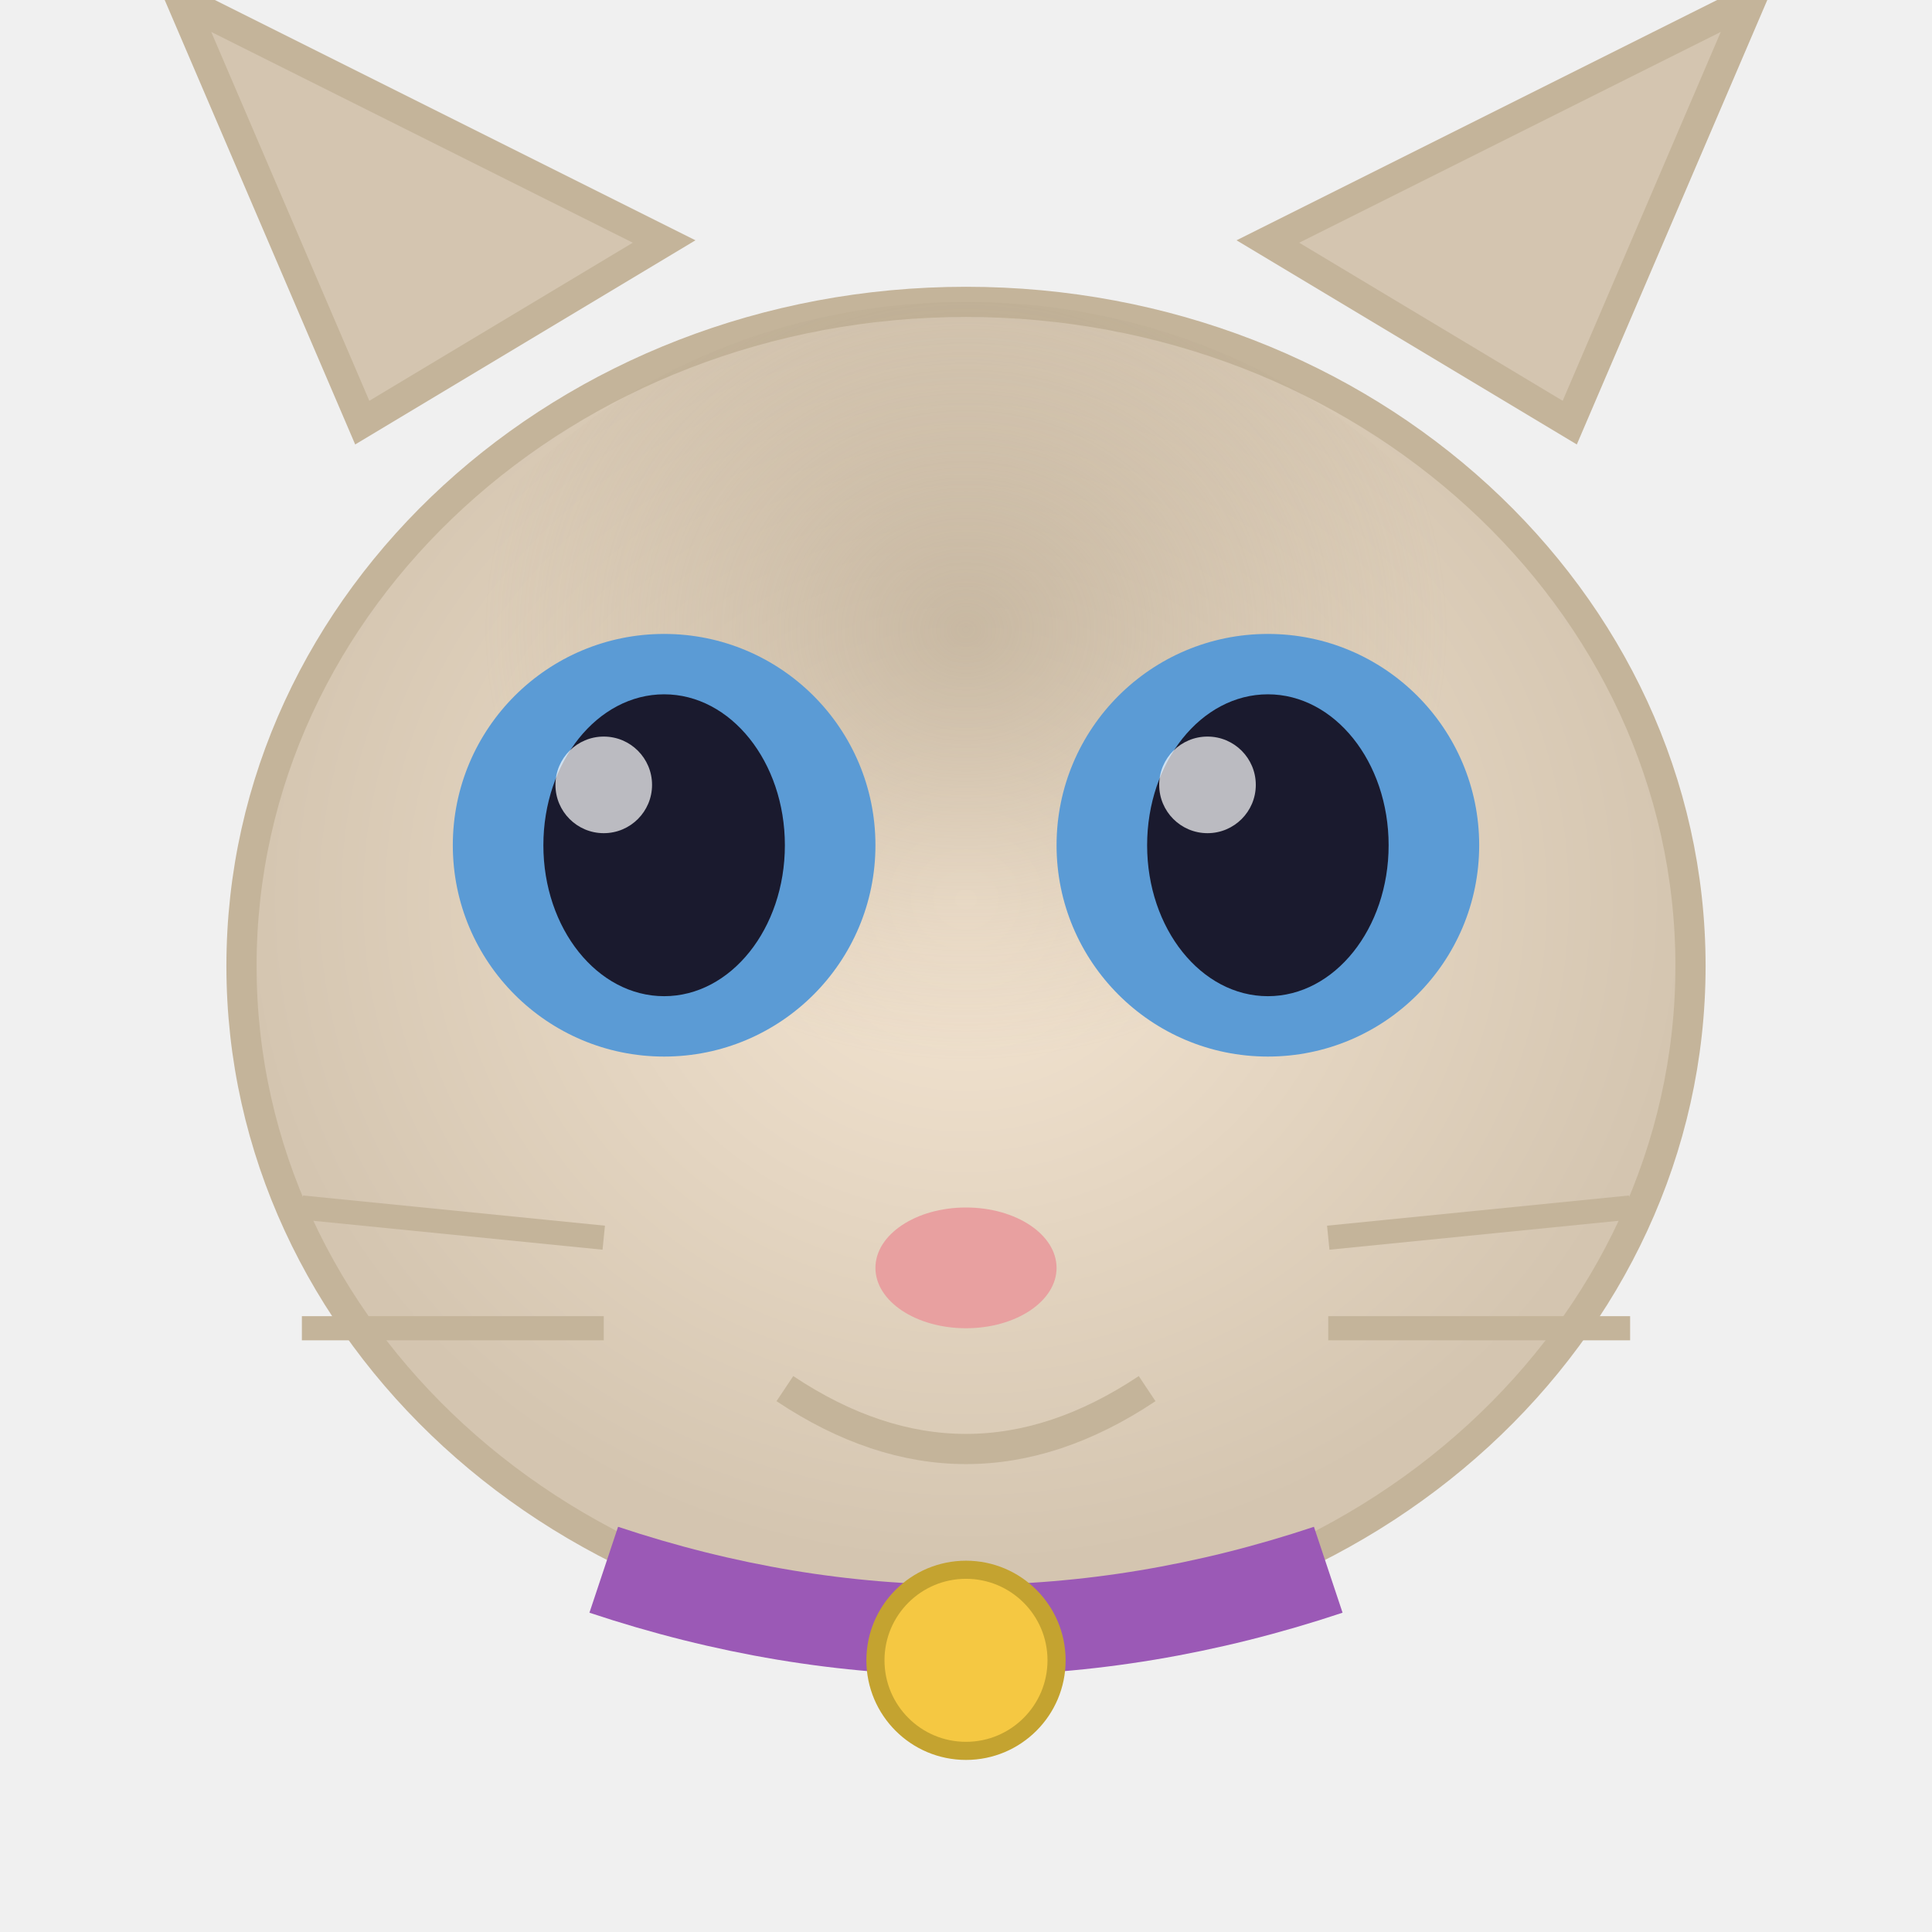
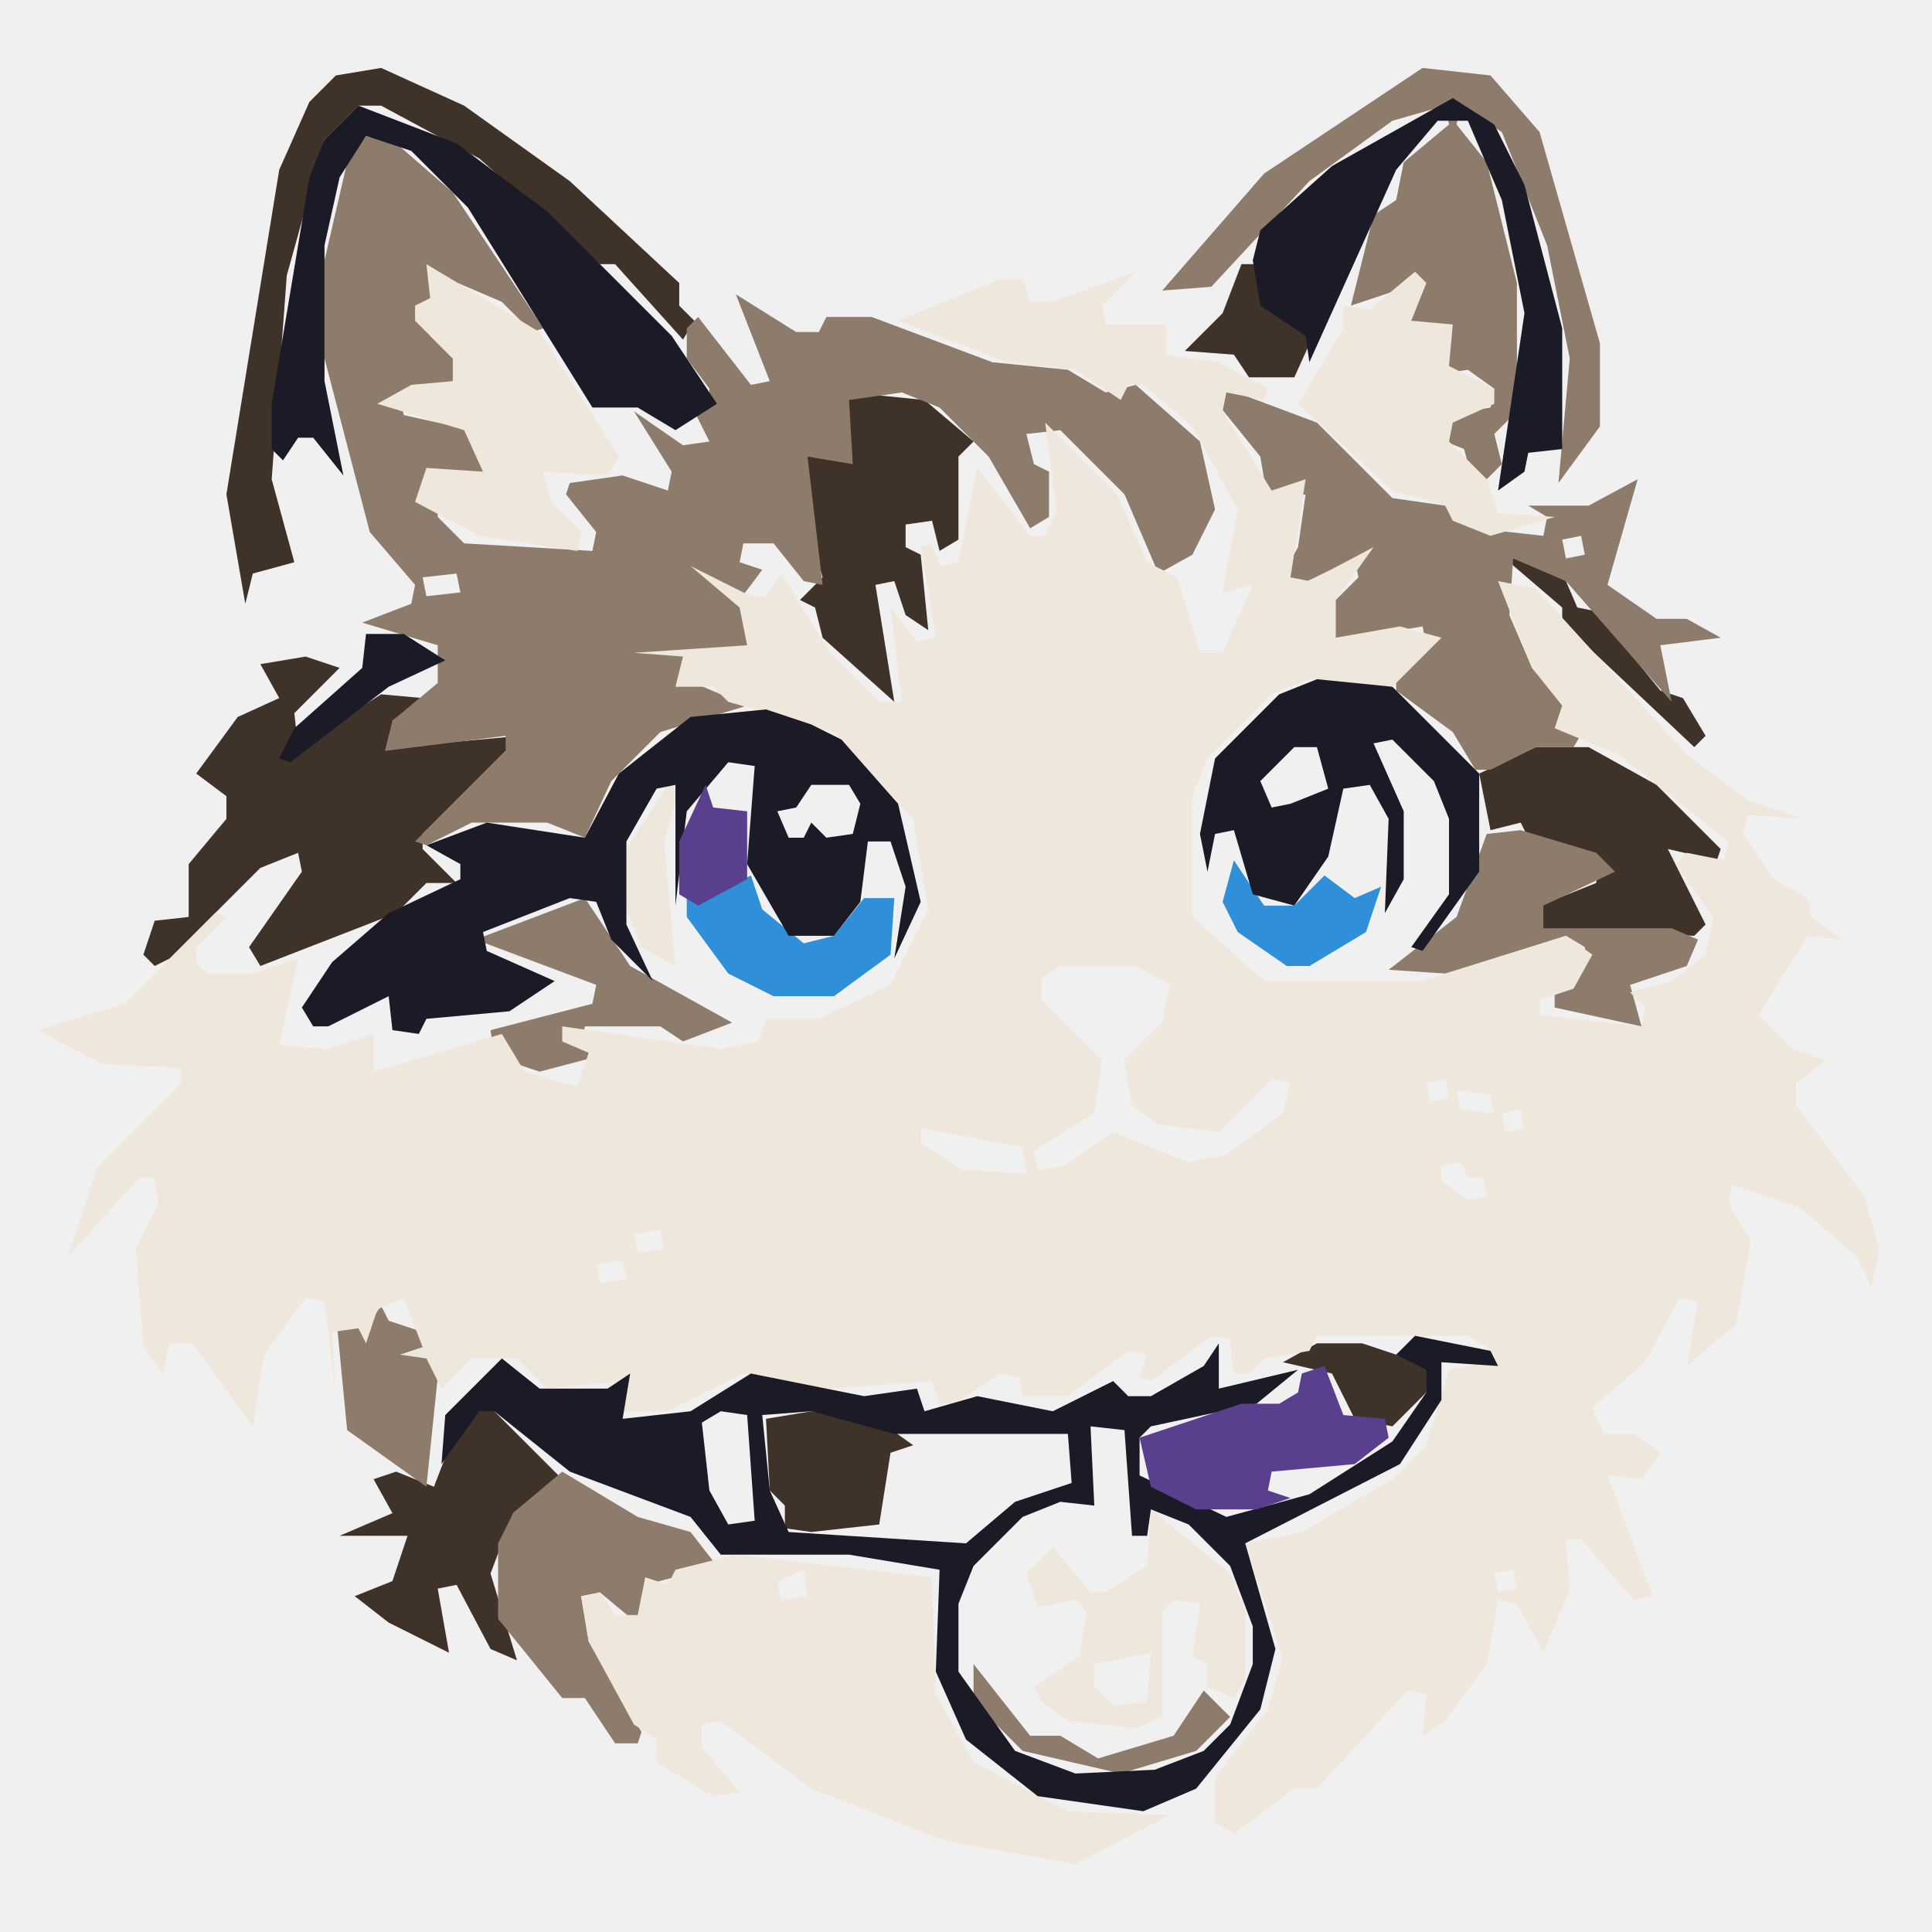
- <svg xmlns="http://www.w3.org/2000/svg" viewBox="0 0 32 32" width="32" height="32">
-   <defs>
-     <radialGradient id="face" cx="50%" cy="45%" r="50%">
-       <stop offset="0%" stop-color="#f5e6d3" />
-       <stop offset="100%" stop-color="#d4c5b0" />
-     </radialGradient>
-     <radialGradient id="marking" cx="50%" cy="30%" r="40%">
-       <stop offset="0%" stop-color="#a89880" stop-opacity="0.5" />
-       <stop offset="100%" stop-color="#a89880" stop-opacity="0" />
-     </radialGradient>
-   </defs>
-   <ellipse cx="16" cy="16" rx="12" ry="11" fill="url(#face)" stroke="#c4b49a" stroke-width="0.5" />
-   <polygon points="6,7 3,0 11,4" fill="#d4c5b0" stroke="#c4b49a" stroke-width="0.5" />
-   <polygon points="26,7 29,0 21,4" fill="#d4c5b0" stroke="#c4b49a" stroke-width="0.5" />
-   <ellipse cx="16" cy="14" rx="10" ry="9" fill="url(#marking)" />
-   <ellipse cx="11" cy="14" rx="3.5" ry="3.5" fill="#5b9bd5" />
-   <ellipse cx="21" cy="14" rx="3.5" ry="3.5" fill="#5b9bd5" />
-   <ellipse cx="11" cy="14" rx="2" ry="2.5" fill="#1a1a2e" />
-   <ellipse cx="21" cy="14" rx="2" ry="2.5" fill="#1a1a2e" />
-   <circle cx="10" cy="13" r="0.8" fill="white" opacity="0.7" />
-   <circle cx="20" cy="13" r="0.8" fill="white" opacity="0.7" />
-   <ellipse cx="16" cy="21" rx="1.5" ry="1" fill="#e8a0a0" />
-   <path d="M13,23 Q16,25 19,23" fill="none" stroke="#c4b49a" stroke-width="0.5" />
-   <line x1="5" y1="20" x2="10" y2="20.5" stroke="#c4b49a" stroke-width="0.4" />
-   <line x1="5" y1="22" x2="10" y2="22" stroke="#c4b49a" stroke-width="0.4" />
-   <line x1="27" y1="20" x2="22" y2="20.5" stroke="#c4b49a" stroke-width="0.4" />
-   <line x1="27" y1="22" x2="22" y2="22" stroke="#c4b49a" stroke-width="0.4" />
-   <path d="M10,26 Q16,28 22,26" fill="none" stroke="#9b59b6" stroke-width="1.5" />
-   <circle cx="16" cy="27.5" r="1.5" fill="#f5c842" stroke="#c4a330" stroke-width="0.3" />
+ <svg xmlns="http://www.w3.org/2000/svg" viewBox="0 0 256 256" width="256" height="256" role="img" aria-label="PurrCode">
+   <path fill="#3f3229" fill-rule="evenodd" d="M32.50 80.00 L30.00 65.50 L37.00 22.50 L41.00 13.50 L44.50 10.00 L50.50 9.00 L61.50 14.00 L75.50 24.00 L90.00 37.50 L90.00 40.50 L92.00 42.50 L90.50 45.00 L81.50 35.00 L79.50 35.00 L63.50 21.00 L50.50 14.00 L47.50 14.00 L43.00 18.50 L38.00 36.50 L36.00 63.50 L39.00 74.50 L33.50 76.00 L32.50 80.00 Z M171.50 50.00 L165.50 50.00 L163.50 47.00 L157.00 46.50 L162.00 41.50 L164.50 35.00 L166.50 35.00 L167.00 39.50 L174.00 44.50 L171.50 50.00 Z M118.50 93.00 L109.00 84.50 L108.00 80.50 L106.00 79.50 L109.00 76.50 L107.00 69.50 L107.00 60.50 L112.00 60.50 L112.50 52.00 L122.50 53.00 L129.00 58.50 L127.00 60.50 L127.00 71.50 L124.50 73.00 L123.50 69.00 L120.00 69.50 L120.00 72.50 L122.00 73.50 L123.00 83.50 L120.00 81.50 L118.50 77.00 L116.00 77.50 L118.50 93.00 Z M224.50 99.00 L207.00 82.50 L207.00 80.50 L200.00 74.50 L200.50 73.00 L207.50 77.00 L209.00 80.50 L211.50 81.00 L220.00 91.50 L223.00 92.50 L226.00 97.50 L224.50 99.00 Z M34.50 128.00 L33.00 125.50 L40.00 115.50 L39.50 113.00 L34.50 115.00 L22.50 127.00 L20.50 128.00 L19.00 126.50 L20.50 122.00 L25.00 121.50 L25.00 114.50 L30.00 108.50 L30.00 105.50 L26.00 102.50 L31.50 95.00 L37.00 92.50 L34.50 88.00 L40.50 87.00 L45.00 88.50 L39.00 94.50 L39.50 99.00 L50.50 92.00 L56.00 92.50 L52.00 95.50 L52.50 99.00 L69.00 97.50 L56.00 110.50 L56.00 112.50 L60.50 117.00 L56.50 117.00 L52.50 121.00 L34.50 128.00 Z M224.50 124.00 L201.50 123.00 L201.50 121.00 L211.50 117.00 L212.00 113.50 L202.50 111.00 L201.50 109.00 L197.50 110.00 L196.00 102.50 L203.50 99.00 L210.50 99.00 L219.50 104.00 L228.00 112.50 L227.50 114.00 L221.00 112.50 L226.00 122.50 L224.50 124.00 Z M184.50 189.00 L179.50 188.00 L176.50 182.00 L170.00 180.50 L174.50 178.00 L180.50 178.00 L189.50 181.00 L189.00 184.50 L184.50 189.00 Z M68.50 220.00 L65.00 218.50 L60.50 210.00 L58.00 210.50 L59.50 219.00 L51.50 215.00 L47.00 211.50 L52.00 209.50 L54.00 203.50 L45.00 203.50 L52.00 200.50 L49.50 196.00 L52.50 195.00 L57.50 197.00 L60.00 190.50 L64.50 186.00 L74.00 195.50 L68.00 200.50 L65.00 208.50 L68.50 220.00 Z M107.50 203.00 L104.00 202.50 L104.00 199.50 L102.00 197.50 L101.50 188.00 L107.50 187.00 L117.50 189.00 L121.00 191.50 L118.00 192.50 L116.50 202.00 L107.50 203.00 Z" />
+   <path fill="#8d7c6c" fill-rule="evenodd" d="M195.50 65.00 L194.00 59.50 L189.00 57.50 L191.50 55.00 L197.50 54.00 L198.00 51.50 L194.50 49.00 L191.00 49.50 L192.00 43.50 L189.50 43.00 L187.50 45.00 L186.00 43.50 L186.50 38.00 L179.00 40.50 L182.00 28.50 L185.00 26.50 L186.00 21.50 L192.00 16.50 L191.50 14.00 L184.50 16.00 L173.50 24.00 L160.50 38.00 L154.00 38.50 L167.50 23.00 L188.50 9.00 L197.50 10.00 L204.00 17.50 L212.00 45.50 L212.00 56.50 L206.50 64.00 L208.00 47.50 L205.00 32.50 L199.00 17.50 L193.50 14.00 L193.00 16.50 L197.00 21.50 L201.00 37.50 L201.00 54.50 L198.00 57.50 L199.00 61.50 L195.50 65.00 Z M56.50 112.00 L55.00 111.50 L67.00 99.50 L67.00 97.50 L51.00 99.50 L52.00 95.50 L58.00 90.50 L58.00 85.50 L48.00 82.50 L54.50 80.00 L55.00 77.50 L49.00 70.50 L43.00 47.50 L43.00 34.50 L46.00 21.50 L48.50 18.00 L52.50 19.00 L60.00 25.50 L72.00 43.50 L70.50 44.00 L66.50 40.00 L59.50 37.00 L60.00 41.50 L57.50 42.00 L57.00 44.50 L63.00 50.50 L54.50 51.00 L53.00 52.50 L53.50 55.00 L62.50 57.00 L64.50 61.00 L70.00 62.50 L69.50 64.00 L58.00 63.50 L58.00 68.50 L61.50 72.00 L78.50 73.00 L79.00 70.50 L75.00 65.50 L75.50 64.00 L82.50 63.00 L88.50 65.00 L89.00 62.50 L84.00 54.50 L90.50 59.00 L94.00 58.50 L92.00 54.50 L94.00 53.50 L94.00 51.50 L91.00 47.50 L91.00 43.50 L92.50 42.00 L99.50 51.00 L102.00 50.50 L97.50 39.00 L105.50 44.00 L108.50 44.00 L109.50 42.00 L115.50 42.00 L131.50 48.00 L141.50 49.00 L146.50 52.00 L150.50 51.00 L159.00 58.50 L161.00 67.50 L158.00 73.50 L153.50 76.00 L149.00 65.50 L140.50 57.00 L136.00 57.50 L137.00 61.50 L139.00 62.50 L139.00 68.50 L136.50 70.00 L131.00 60.50 L124.50 54.00 L119.50 52.00 L112.50 53.00 L113.00 61.50 L107.00 60.50 L109.00 77.50 L106.50 77.00 L102.50 72.00 L98.50 72.00 L98.00 74.50 L101.00 75.50 L98.00 79.50 L100.00 84.50 L98.50 87.00 L92.00 86.50 L92.00 90.50 L99.00 93.50 L87.50 97.00 L81.00 103.50 L77.50 111.00 L72.50 109.00 L62.50 109.00 L56.50 112.00 Z M197.50 102.00 L195.50 102.00 L192.50 97.00 L185.00 91.50 L185.00 89.50 L189.00 85.50 L188.50 83.00 L174.00 85.50 L175.00 81.50 L180.00 76.50 L179.50 74.00 L168.00 79.50 L172.00 72.50 L173.00 65.50 L168.00 66.50 L167.00 60.50 L158.50 50.00 L174.50 56.00 L184.50 66.00 L191.50 67.00 L195.50 70.00 L204.50 71.00 L205.00 68.50 L202.50 67.00 L210.50 67.00 L217.00 63.50 L213.00 77.50 L219.50 82.00 L223.50 82.00 L228.00 84.50 L220.00 85.50 L221.50 93.00 L207.50 77.00 L200.50 74.00 L200.00 81.50 L203.00 88.50 L210.00 96.50 L208.50 99.00 L203.50 99.00 L197.50 102.00 Z M210.00 73.50 L209.50 71.00 L207.00 71.50 L207.50 74.00 L210.00 73.50 Z M61.00 78.50 L60.50 76.00 L56.00 76.50 L56.50 79.00 L61.00 78.50 Z M217.50 136.00 L206.00 133.50 L206.00 131.50 L210.00 127.50 L210.00 125.50 L207.50 124.00 L191.50 129.00 L184.00 128.50 L193.00 121.50 L197.00 110.50 L201.50 110.00 L211.50 113.00 L214.00 115.50 L204.50 120.00 L204.50 123.00 L221.50 123.00 L225.00 124.50 L223.50 128.00 L216.00 130.50 L217.50 136.00 Z M71.50 142.00 L65.50 140.00 L65.00 136.50 L78.50 133.00 L79.00 130.50 L63.00 124.50 L77.50 119.00 L83.50 128.00 L97.00 135.50 L90.50 138.00 L87.50 136.00 L77.50 136.00 L77.00 138.50 L81.00 139.50 L71.50 142.00 Z M56.50 197.00 L46.00 189.50 L44.50 174.00 L48.50 176.00 L50.50 173.00 L51.50 175.00 L56.00 176.50 L58.00 182.50 L56.50 197.00 Z M84.50 231.00 L81.50 231.00 L77.50 225.00 L74.50 225.00 L66.00 214.50 L66.00 204.50 L68.00 200.50 L74.50 195.00 L84.50 201.00 L91.50 203.00 L95.00 207.50 L85.50 210.00 L85.50 216.00 L79.50 211.00 L77.00 211.50 L78.00 217.50 L85.00 229.50 L84.50 231.00 Z M148.50 235.00 L135.50 232.00 L129.00 225.50 L129.00 220.50 L136.50 230.00 L140.50 230.00 L145.50 233.00 L155.50 230.00 L159.50 224.00 L163.00 227.50 L158.50 232.00 L148.50 235.00 Z" />
+   <path fill="#efe7dc" fill-rule="evenodd" d="M76.50 73.00 L63.50 71.00 L55.00 66.50 L56.50 62.00 L64.00 62.50 L61.50 57.00 L50.00 53.50 L54.50 51.00 L60.00 50.50 L60.00 47.50 L55.00 42.50 L55.00 40.50 L57.00 39.50 L56.50 35.00 L71.50 44.00 L82.00 60.50 L80.50 63.00 L72.00 62.50 L73.00 66.50 L77.00 70.50 L76.50 73.00 Z M163.50 243.00 L161.00 241.50 L161.00 235.50 L168.00 226.50 L170.00 219.50 L165.00 204.50 L172.50 203.00 L184.50 196.00 L189.00 191.50 L192.00 181.50 L197.00 180.50 L197.00 178.50 L194.50 177.00 L174.50 177.00 L173.50 179.00 L167.50 180.00 L165.50 182.00 L163.50 182.00 L163.00 177.50 L160.50 177.00 L152.50 183.00 L151.00 182.50 L152.00 179.50 L149.50 179.00 L141.50 185.00 L135.50 185.00 L135.00 182.50 L132.50 182.00 L126.50 186.00 L124.50 186.00 L123.50 183.00 L109.50 184.00 L98.50 182.00 L88.50 187.00 L82.50 187.00 L82.50 183.00 L72.50 184.00 L68.50 180.00 L62.50 180.00 L58.50 184.00 L56.50 180.00 L53.00 179.50 L56.00 178.50 L53.50 172.00 L50.00 173.50 L48.50 178.00 L47.50 176.00 L44.00 176.50 L44.50 185.00 L43.00 172.50 L40.50 172.00 L35.00 179.50 L33.50 189.00 L25.50 178.00 L22.50 178.00 L21.50 182.00 L19.00 178.50 L18.00 165.50 L21.00 159.50 L20.50 156.00 L18.50 156.00 L9.00 166.50 L13.00 154.50 L24.00 143.50 L24.00 141.50 L13.50 141.00 L5.00 136.50 L16.50 133.00 L28.50 121.00 L30.00 121.50 L26.00 125.50 L26.00 127.50 L27.50 129.00 L33.50 129.00 L39.50 127.00 L37.00 138.50 L43.50 139.00 L49.50 137.00 L49.50 142.00 L66.50 137.00 L69.50 142.00 L76.50 144.00 L78.00 139.50 L74.50 138.00 L74.50 136.00 L95.50 139.00 L100.50 138.00 L101.50 135.00 L108.50 135.00 L118.00 130.50 L123.00 120.50 L121.00 108.50 L110.50 97.00 L96.50 93.00 L94.50 91.00 L89.50 91.00 L90.50 87.00 L84.00 86.50 L99.00 85.50 L98.00 80.50 L91.50 75.00 L99.50 79.00 L101.50 79.00 L103.50 76.00 L110.00 86.50 L116.50 93.00 L119.50 93.00 L118.00 80.50 L121.50 85.00 L124.00 84.50 L122.00 72.50 L123.50 72.00 L124.50 75.00 L127.00 74.50 L129.50 62.00 L136.50 71.00 L138.50 71.00 L140.00 67.50 L138.50 56.00 L148.00 65.50 L152.00 74.50 L156.00 76.50 L159.00 86.50 L162.00 86.50 L166.00 77.50 L162.00 78.50 L164.00 67.50 L158.00 56.50 L151.50 51.00 L149.50 51.00 L148.50 53.00 L142.50 49.00 L133.50 48.00 L119.00 42.50 L132.50 37.00 L135.50 37.00 L136.50 40.00 L139.50 40.00 L150.50 36.00 L146.00 40.50 L146.50 43.00 L154.50 43.00 L154.50 47.00 L161.50 48.00 L168.00 51.50 L167.50 53.00 L162.50 52.00 L162.00 54.50 L168.50 65.00 L173.00 63.50 L171.00 76.50 L173.50 77.00 L182.00 72.50 L177.00 79.50 L177.00 84.50 L185.50 83.00 L191.00 84.50 L184.50 91.00 L173.50 90.00 L168.50 92.00 L160.00 100.50 L158.00 105.50 L158.00 121.50 L167.50 130.00 L188.50 130.00 L207.50 124.00 L211.00 126.50 L208.50 131.00 L204.00 132.50 L204.00 134.50 L217.50 136.00 L218.00 133.50 L216.00 131.50 L221.50 130.00 L226.00 126.50 L227.00 121.50 L222.00 114.50 L223.50 113.00 L228.50 114.00 L229.00 111.50 L214.50 100.00 L206.00 96.50 L207.00 93.50 L203.00 88.50 L198.50 77.00 L203.50 78.00 L223.50 100.00 L231.50 106.00 L239.00 108.50 L231.50 108.00 L231.00 110.50 L235.00 116.50 L239.50 119.00 L240.00 121.50 L244.00 124.50 L239.50 124.00 L233.00 134.50 L237.50 139.00 L242.00 140.50 L238.00 143.50 L238.00 146.50 L247.00 158.50 L249.00 165.50 L248.00 170.50 L246.00 166.50 L238.50 160.00 L229.50 157.00 L229.00 159.50 L232.00 164.50 L230.00 175.50 L223.50 181.00 L225.00 172.50 L222.50 172.00 L218.00 180.50 L211.00 186.50 L212.50 190.00 L216.50 190.00 L220.00 192.50 L217.50 196.00 L213.00 195.50 L219.00 211.50 L216.50 212.00 L209.50 204.00 L207.50 204.00 L208.00 210.50 L204.50 219.00 L201.00 212.50 L198.50 212.00 L197.00 220.50 L191.50 228.00 L188.50 230.00 L189.00 224.50 L186.50 224.00 L174.50 237.00 L171.50 237.00 L163.50 243.00 Z M197.50 71.00 L192.50 69.00 L191.50 67.00 L184.50 65.00 L172.00 53.50 L178.00 43.50 L178.00 40.50 L181.50 41.00 L187.50 36.00 L189.00 37.50 L187.00 42.50 L192.50 43.00 L192.00 48.50 L198.00 51.50 L198.00 53.50 L192.50 56.00 L192.00 58.50 L197.00 63.50 L198.50 68.00 L206.00 68.50 L197.50 71.00 Z M89.50 128.00 L85.00 125.50 L83.00 120.50 L83.00 112.50 L88.50 104.00 L90.00 104.50 L88.00 111.50 L89.50 128.00 Z M141.00 154.50 L147.50 150.00 L157.50 154.00 L162.50 153.00 L170.00 147.50 L171.00 143.50 L168.50 143.00 L161.50 150.00 L153.50 149.00 L150.00 146.50 L149.00 140.50 L154.00 135.50 L155.00 130.50 L150.50 128.00 L140.50 128.00 L138.00 129.50 L138.00 132.50 L146.00 140.50 L145.00 147.50 L137.00 152.50 L137.50 155.00 L141.00 154.50 Z M192.00 145.50 L191.50 143.00 L189.00 143.50 L189.50 146.00 L192.00 145.50 Z M198.00 147.50 L197.50 145.00 L193.00 144.50 L193.50 147.00 L198.00 147.50 Z M202.00 149.50 L201.50 147.00 L199.00 147.50 L199.50 150.00 L202.00 149.50 Z M136.00 155.50 L135.50 152.00 L122.00 149.50 L122.00 151.50 L127.50 155.00 L136.00 155.50 Z M197.00 158.50 L196.50 156.00 L194.50 156.00 L193.50 154.00 L191.00 154.50 L191.00 156.50 L194.50 159.00 L197.00 158.50 Z M88.00 165.50 L87.50 163.00 L84.00 163.50 L84.50 166.00 L88.00 165.50 Z M83.00 169.50 L82.50 167.00 L79.00 167.50 L79.50 170.00 L83.00 169.50 Z M150.50 229.00 L141.50 228.00 L138.00 225.50 L137.00 223.50 L143.00 219.50 L144.00 213.50 L142.50 212.00 L137.50 213.00 L136.00 208.50 L139.50 205.00 L144.50 211.00 L146.50 211.00 L152.00 207.50 L152.50 200.00 L163.00 208.50 L165.00 213.50 L165.00 222.50 L163.50 225.00 L160.00 223.50 L160.00 220.50 L158.00 219.50 L159.00 212.50 L155.50 212.00 L154.00 213.50 L154.00 227.50 L150.50 229.00 Z M142.50 247.00 L125.50 244.00 L107.50 237.00 L95.50 228.00 L93.00 228.50 L93.00 231.50 L98.00 237.50 L94.50 238.00 L87.00 233.50 L87.00 230.50 L84.00 228.50 L78.00 217.50 L77.00 211.50 L79.50 211.00 L81.50 214.00 L84.50 214.00 L85.50 209.00 L88.50 210.00 L89.50 208.00 L97.50 206.00 L123.50 209.00 L124.00 224.50 L129.00 233.50 L141.50 240.00 L155.00 240.50 L142.50 247.00 Z M107.00 211.50 L106.50 208.00 L103.00 209.50 L103.50 212.00 L107.00 211.50 Z M201.00 210.50 L200.50 208.00 L198.00 208.50 L198.50 211.00 L201.00 210.50 Z M152.00 225.50 L152.50 219.00 L145.00 220.50 L145.00 223.50 L147.50 226.00 L152.00 225.50 Z" />
+   <path fill="#2f8fd8" fill-rule="evenodd" d="M173.50 128.00 L170.50 128.00 L164.00 123.50 L162.00 119.50 L163.50 114.00 L167.50 120.00 L171.50 120.00 L175.50 116.00 L179.50 119.00 L183.00 117.50 L181.00 123.50 L173.50 128.00 Z M110.50 132.00 L102.50 132.00 L96.50 129.00 L91.00 121.50 L91.00 117.50 L95.50 118.00 L99.50 116.00 L101.00 120.50 L106.50 125.00 L110.50 124.00 L114.50 119.00 L118.50 119.00 L118.00 126.50 L110.50 132.00 Z" />
+   <path fill="#1b1b28" fill-rule="evenodd" d="M198.50 65.00 L202.00 41.50 L199.00 26.50 L194.50 16.00 L190.50 16.00 L185.00 22.50 L173.50 48.00 L173.00 44.50 L167.00 40.50 L166.00 34.50 L167.00 30.50 L176.50 22.00 L192.50 13.00 L198.00 16.50 L202.00 24.50 L207.00 43.50 L207.00 59.50 L202.50 60.00 L202.00 62.50 L198.50 65.00 Z M45.50 63.00 L41.50 58.00 L39.50 58.00 L37.50 61.00 L36.00 59.50 L36.00 53.50 L41.00 23.50 L43.00 18.50 L47.50 14.00 L60.50 19.00 L72.50 28.00 L89.00 44.50 L95.00 53.50 L89.50 57.00 L84.50 54.00 L78.50 54.00 L62.00 27.50 L54.50 20.00 L48.50 18.00 L45.00 23.50 L43.00 32.50 L43.00 50.50 L45.50 63.00 Z M38.50 101.00 L37.00 100.50 L39.00 96.50 L48.00 88.50 L48.50 84.00 L53.50 84.00 L59.00 87.50 L51.50 91.00 L38.50 101.00 Z M188.50 126.00 L187.00 125.50 L192.00 118.50 L192.00 108.50 L190.00 103.50 L184.50 98.00 L182.00 98.50 L186.00 107.50 L186.00 116.50 L183.50 121.00 L184.00 108.50 L181.50 104.00 L178.00 104.50 L176.00 113.50 L171.50 120.00 L166.00 118.50 L163.50 110.00 L161.00 110.50 L160.00 115.50 L159.00 110.50 L161.00 100.50 L169.50 92.00 L174.50 90.00 L184.50 91.00 L196.00 102.50 L196.00 115.50 L188.50 126.00 Z M55.50 137.00 L52.00 136.50 L51.50 132.00 L43.50 136.00 L41.50 136.00 L40.00 133.50 L44.00 127.50 L51.50 121.00 L61.00 116.50 L61.00 114.50 L56.50 112.00 L64.50 109.00 L77.50 111.00 L82.00 102.50 L91.50 95.00 L101.50 94.00 L107.50 96.00 L111.50 98.00 L119.00 106.50 L122.00 119.50 L118.50 127.00 L120.00 117.50 L118.00 111.50 L115.00 111.50 L114.00 119.50 L110.50 124.00 L104.50 124.00 L99.00 114.50 L100.00 101.50 L96.50 101.00 L91.00 107.50 L89.50 120.00 L89.50 104.00 L87.00 104.50 L83.00 111.50 L83.00 122.50 L86.50 130.00 L81.00 124.50 L79.00 119.50 L75.50 119.00 L64.00 123.50 L64.50 126.00 L73.50 130.00 L67.50 134.00 L56.50 135.00 L55.50 137.00 Z M171.00 106.50 L176.00 104.50 L174.50 99.00 L171.50 99.00 L167.00 103.50 L168.50 107.00 L171.00 106.50 Z M113.00 110.50 L114.00 106.50 L112.50 104.00 L107.50 104.00 L105.50 107.00 L103.00 107.50 L104.50 111.00 L106.50 111.00 L107.50 109.00 L109.50 111.00 L113.00 110.50 Z M151.50 240.00 L137.50 238.00 L128.00 230.50 L124.00 221.50 L124.50 208.00 L112.50 206.00 L95.50 206.00 L91.50 201.00 L75.50 195.00 L65.50 187.00 L63.50 187.00 L58.50 194.00 L59.00 187.50 L66.50 180.00 L71.50 184.00 L80.50 184.00 L83.50 182.00 L82.50 188.00 L91.50 187.00 L99.50 182.00 L114.50 185.00 L121.50 184.00 L122.50 187.00 L129.50 185.00 L139.50 187.00 L147.50 183.00 L149.50 185.00 L152.50 185.00 L159.50 181.00 L161.50 178.00 L161.50 184.00 L172.00 181.50 L166.50 186.00 L152.50 189.00 L151.00 190.50 L151.00 195.50 L162.50 201.00 L173.50 198.00 L184.50 191.00 L189.00 184.50 L189.00 181.50 L185.00 179.50 L187.50 177.00 L197.50 179.00 L198.50 181.00 L191.00 180.50 L191.00 185.50 L185.50 194.00 L165.00 204.50 L169.00 218.50 L167.00 226.50 L158.50 237.00 L151.50 240.00 Z M100.00 201.50 L99.00 187.50 L95.50 187.00 L93.00 188.50 L94.00 197.50 L96.50 202.00 L100.00 201.50 Z M128.00 204.50 L134.50 199.00 L142.00 196.50 L141.50 190.00 L118.50 190.00 L107.50 187.00 L101.00 187.50 L102.00 197.50 L104.50 203.00 L128.00 204.50 Z M153.00 234.50 L159.50 232.00 L163.00 228.50 L166.00 220.50 L166.00 215.50 L163.00 207.50 L157.50 202.00 L152.50 200.00 L152.00 203.50 L150.00 203.50 L149.00 189.50 L144.50 189.00 L145.00 199.50 L140.50 199.00 L135.50 201.00 L129.00 207.50 L127.00 212.50 L127.00 221.50 L134.50 232.00 L142.50 235.00 L153.00 234.50 Z" />
+   <path fill="#5b3f8f" fill-rule="evenodd" d="M92.50 120.00 L90.00 118.50 L90.00 111.50 L93.50 104.00 L94.50 107.00 L99.00 107.50 L99.00 116.50 L92.50 120.00 Z M166.50 200.00 L158.50 200.00 L152.50 197.00 L151.00 190.50 L164.50 186.00 L169.50 186.00 L172.00 184.50 L172.50 182.00 L175.50 181.00 L178.00 187.50 L183.50 188.00 L184.00 190.50 L179.50 194.00 L168.50 195.00 L168.00 197.50 L171.00 198.50 L166.50 200.00 Z" />
</svg>
